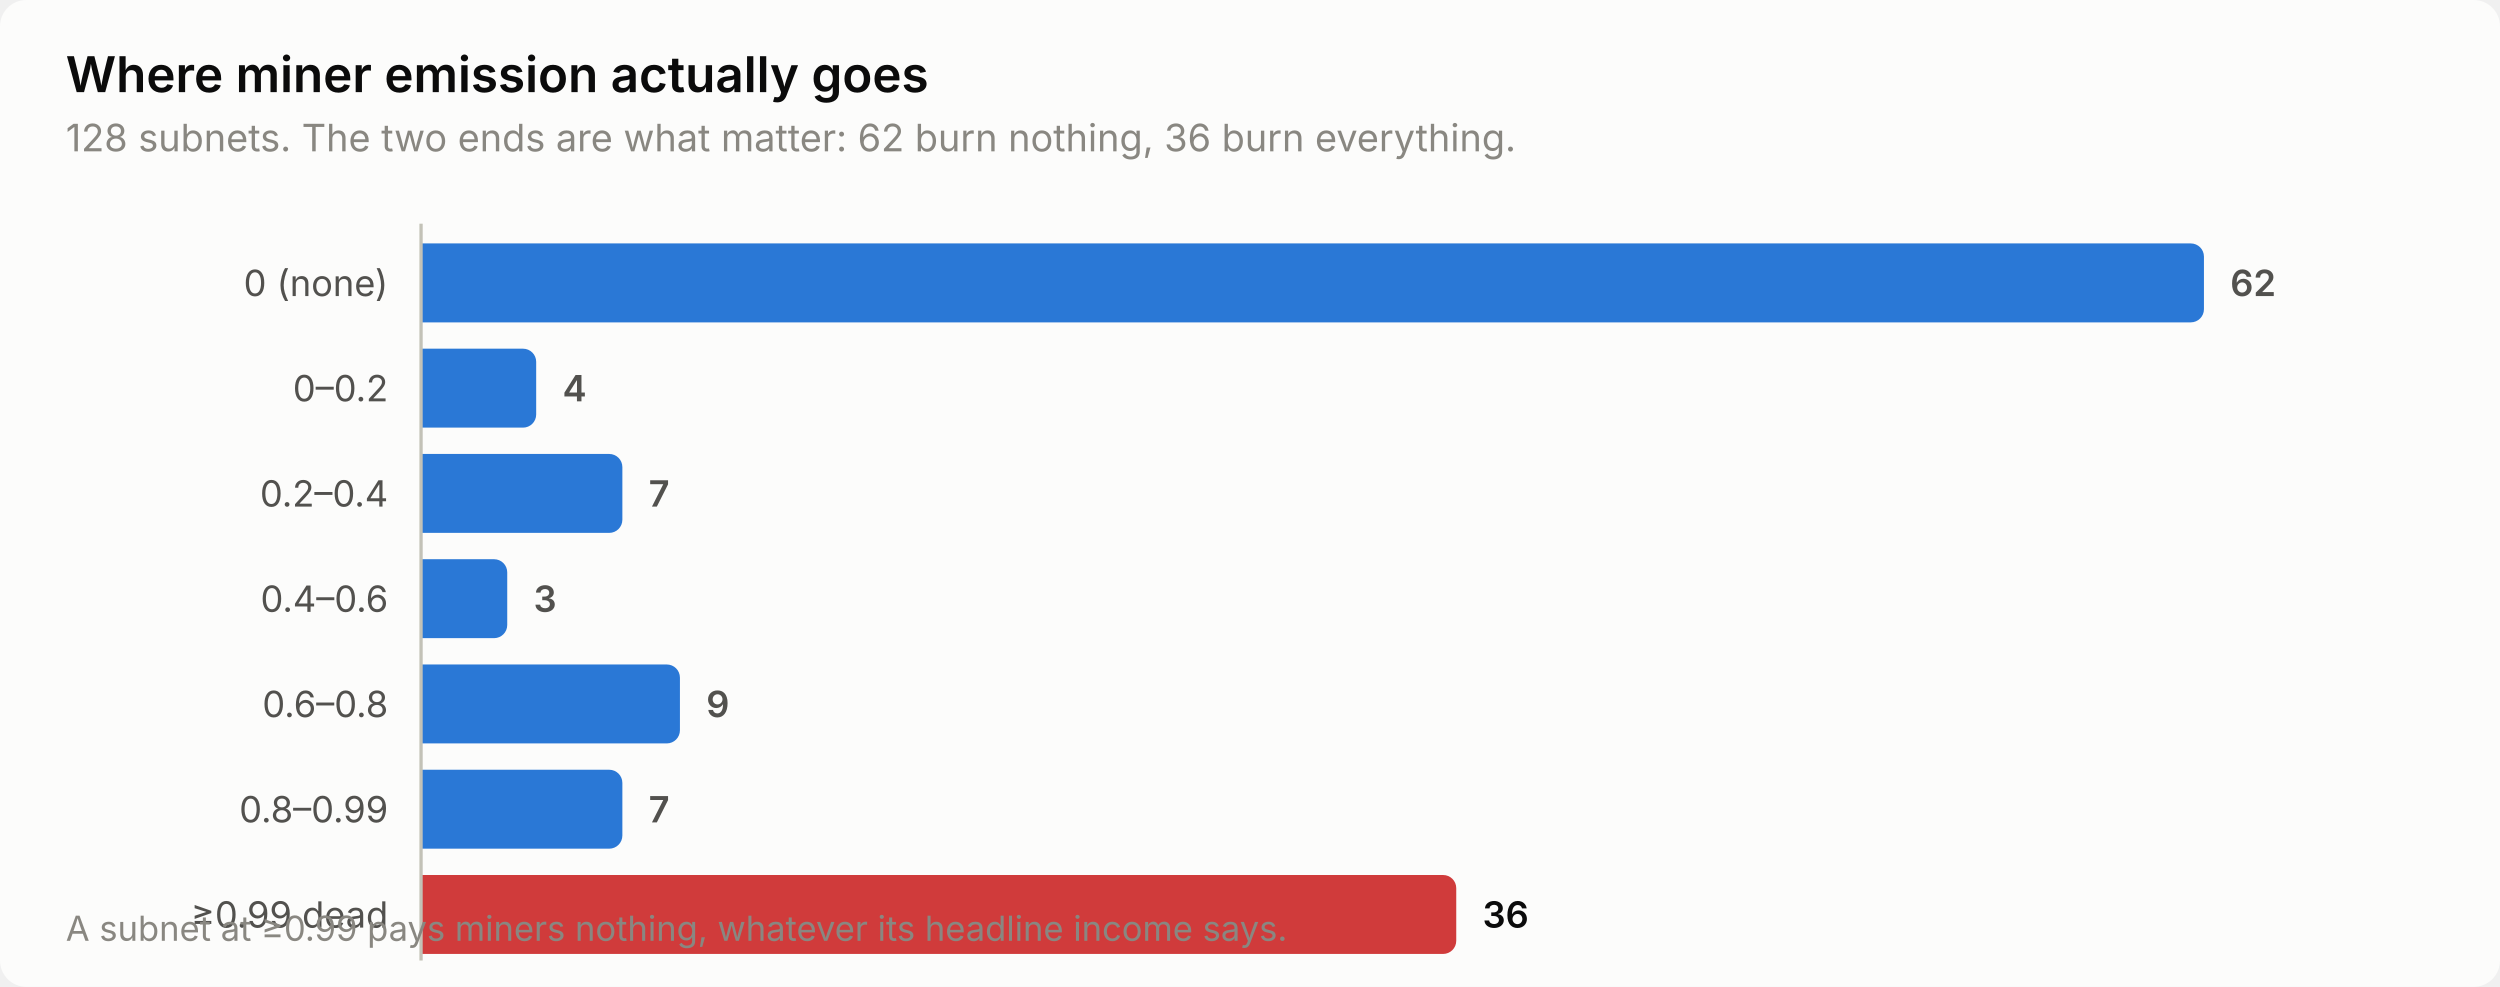
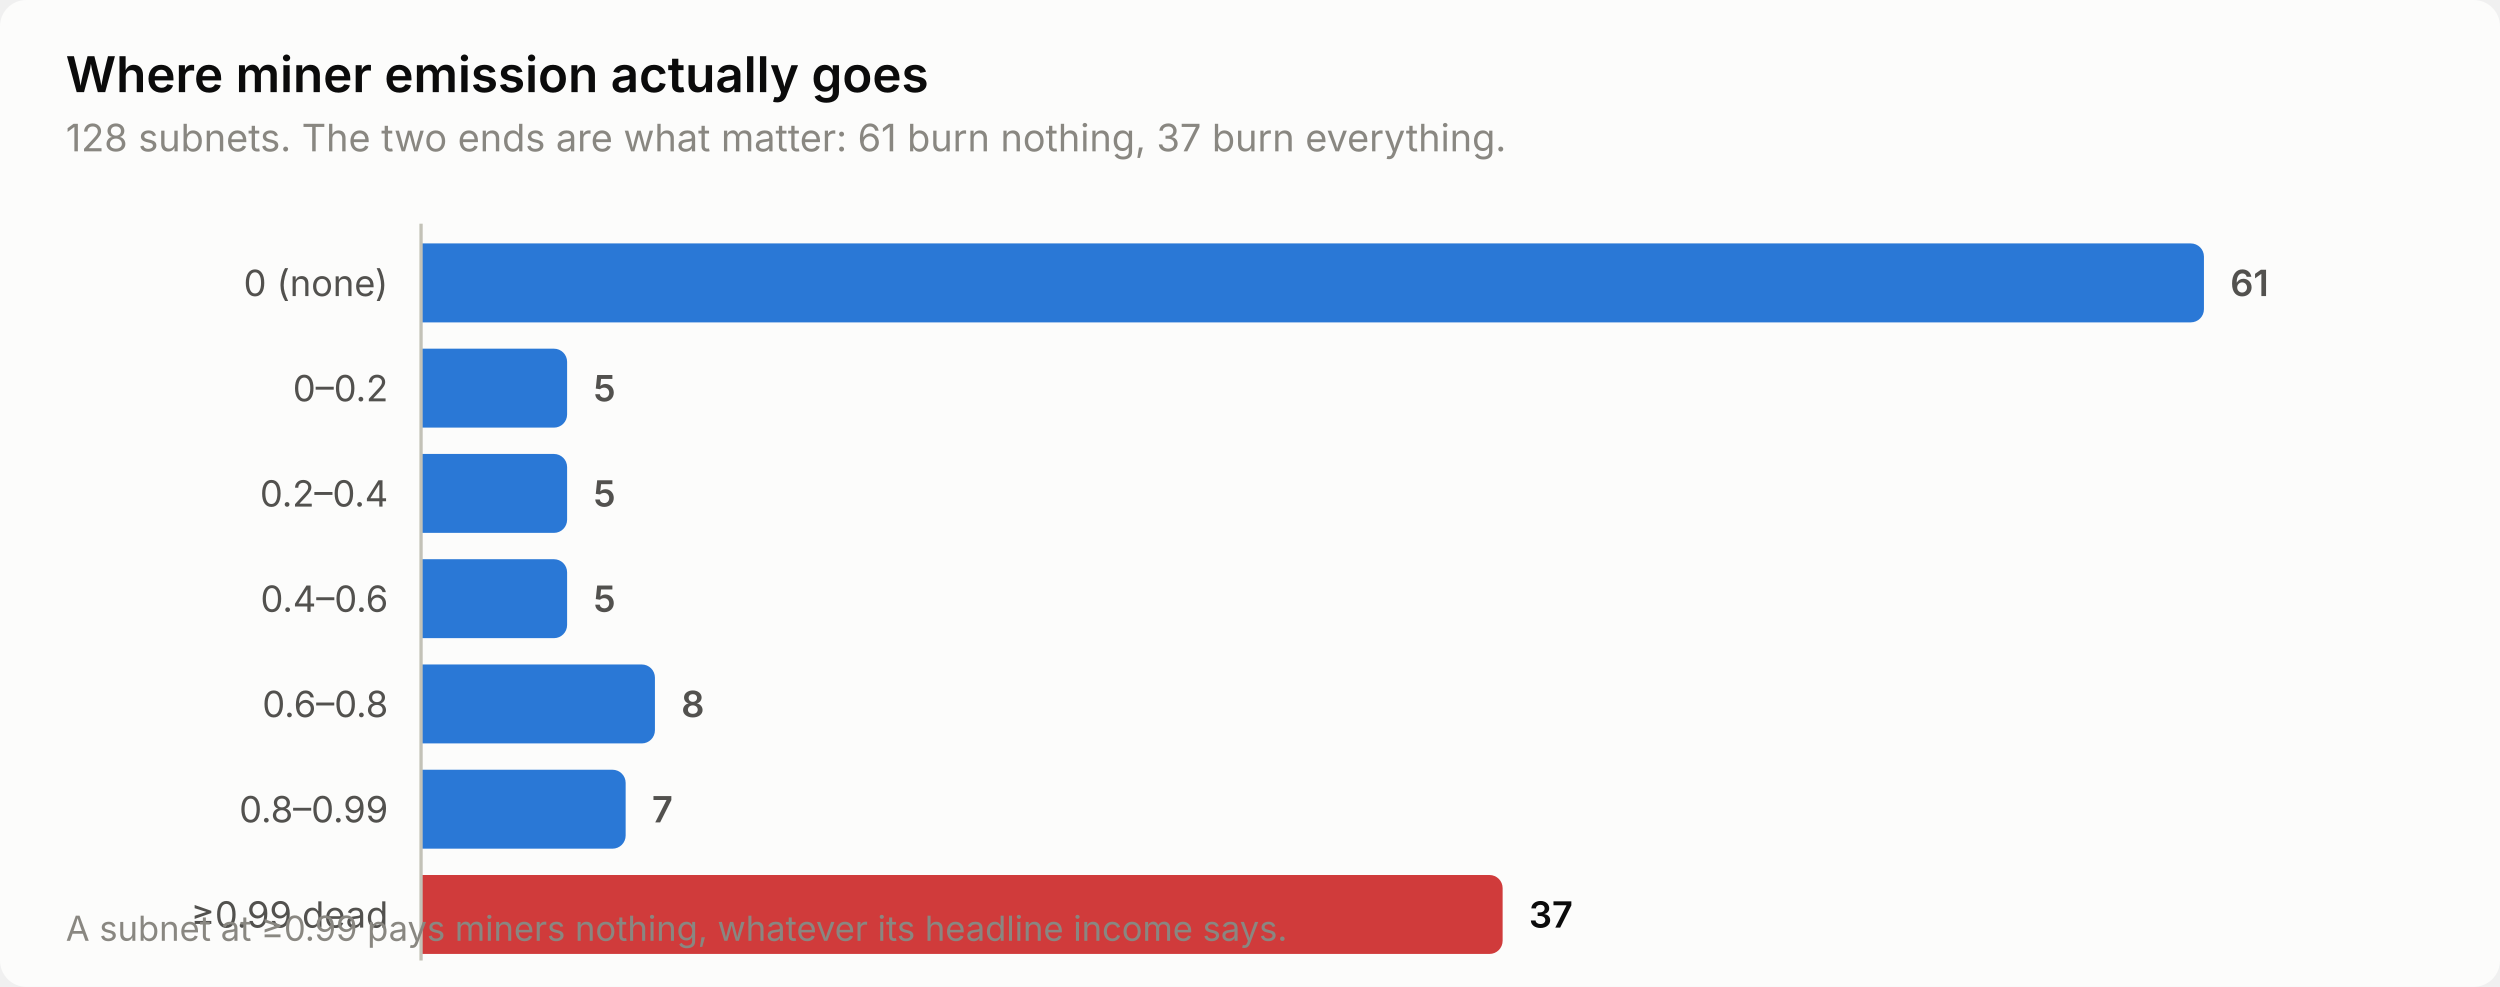
<svg xmlns="http://www.w3.org/2000/svg" width="760" height="300" viewBox="0 0 760 300" role="img" aria-label="Where miner emission actually goes">
  <style>
    text { font-family: system-ui, -apple-system, 'Segoe UI', sans-serif; }
    .t-title { font-size: 15px; font-weight: 600; }
    .t-sub { font-size: 11.5px; }
    .t-lab { font-size: 11px; }
    .t-val { font-size: 11px; font-weight: 600; font-variant-numeric: tabular-nums; }
    .t-tick { font-size: 10.5px; font-variant-numeric: tabular-nums; }

    .surface { fill: #fcfcfb; }
    .ink { fill: #0b0b0b; }
    .ink2 { fill: #52514e; }
    .muted { fill: #898781; }
    .grid { stroke: #e1e0d9; }
    .axis { stroke: #c3c2b7; }
    .accent { fill: #2a78d6; }
    .critical { fill: #d03b3b; }
    .deemph { fill: #d8d7d0; }

    @media (prefers-color-scheme: dark) {
      .surface { fill: #1a1a19; }
      .ink { fill: #ffffff; }
      .ink2 { fill: #c3c2b7; }
      .muted { fill: #898781; }
      .grid { stroke: #2c2c2a; }
      .axis { stroke: #383835; }
      .accent { fill: #3987e5; }
      .deemph { fill: #3a3a37; }
    }
</style>
  <rect class="surface" width="760" height="300" rx="8" />
  <text class="ink t-title" x="20" y="28">Where miner emission actually goes</text>
-   <text class="muted t-sub" x="20" y="46">128 subnets. The two ends are what matter: 62 burn nothing, 36 burn everything.</text>
+   <text class="muted t-sub" x="20" y="46">128 subnets. The two ends are what matter: 61 burn nothing, 37 burn everything.</text>
  <text class="ink2 t-lab" x="118" y="90" text-anchor="end">0 (none)</text>
  <path class="accent" d="M128.0,74.0 H666.0 a4.0,4.0 0 0 1 4.0,4.0 V94.0 a4.0,4.0 0 0 1 -4.0,4.0 H128.0 Z" />
-   <text class="ink2 t-val" x="678.0" y="90">62</text>
+   <text class="ink2 t-val" x="678.0" y="90">61</text>
  <text class="ink2 t-lab" x="118" y="122" text-anchor="end">0–0.2</text>
-   <path class="accent" d="M128.0,106.0 H159.0 a4.0,4.0 0 0 1 4.0,4.0 V126.0 a4.0,4.0 0 0 1 -4.0,4.0 H128.0 Z" />
-   <text class="ink2 t-val" x="171.0" y="122">4</text>
+   <path class="accent" d="M128.0,106.0 H168.4 a4.0,4.0 0 0 1 4.0,4.0 V126.0 a4.0,4.0 0 0 1 -4.0,4.0 H128.0 Z" />
+   <text class="ink2 t-val" x="180.4" y="122">5</text>
  <text class="ink2 t-lab" x="118" y="154" text-anchor="end">0.2–0.4</text>
-   <path class="accent" d="M128.0,138.0 H185.2 a4.0,4.0 0 0 1 4.0,4.0 V158.0 a4.0,4.0 0 0 1 -4.0,4.0 H128.0 Z" />
-   <text class="ink2 t-val" x="197.2" y="154">7</text>
+   <path class="accent" d="M128.0,138.0 H168.4 a4.0,4.0 0 0 1 4.0,4.0 V158.0 a4.0,4.0 0 0 1 -4.0,4.0 H128.0 Z" />
+   <text class="ink2 t-val" x="180.4" y="154">5</text>
  <text class="ink2 t-lab" x="118" y="186" text-anchor="end">0.4–0.6</text>
-   <path class="accent" d="M128.0,170.0 H150.2 a4.0,4.0 0 0 1 4.0,4.0 V190.0 a4.0,4.0 0 0 1 -4.0,4.0 H128.0 Z" />
-   <text class="ink2 t-val" x="162.2" y="186">3</text>
+   <path class="accent" d="M128.0,170.0 H168.4 a4.0,4.0 0 0 1 4.0,4.0 V190.0 a4.0,4.0 0 0 1 -4.0,4.0 H128.0 Z" />
+   <text class="ink2 t-val" x="180.4" y="186">5</text>
  <text class="ink2 t-lab" x="118" y="218" text-anchor="end">0.6–0.8</text>
-   <path class="accent" d="M128.0,202.0 H202.7 a4.0,4.0 0 0 1 4.0,4.0 V222.0 a4.0,4.0 0 0 1 -4.0,4.0 H128.0 Z" />
-   <text class="ink2 t-val" x="214.7" y="218">9</text>
+   <path class="accent" d="M128.0,202.0 H195.1 a4.0,4.0 0 0 1 4.0,4.0 V222.0 a4.0,4.0 0 0 1 -4.0,4.0 H128.0 Z" />
+   <text class="ink2 t-val" x="207.1" y="218">8</text>
  <text class="ink2 t-lab" x="118" y="250" text-anchor="end">0.8–0.99</text>
-   <path class="accent" d="M128.0,234.0 H185.2 a4.0,4.0 0 0 1 4.0,4.0 V254.0 a4.0,4.0 0 0 1 -4.0,4.0 H128.0 Z" />
-   <text class="ink2 t-val" x="197.2" y="250">7</text>
+   <path class="accent" d="M128.0,234.0 H186.2 a4.0,4.0 0 0 1 4.0,4.0 V254.0 a4.0,4.0 0 0 1 -4.0,4.0 H128.0 Z" />
+   <text class="ink2 t-val" x="198.2" y="250">7</text>
  <text class="ink2 t-lab" x="118" y="282" text-anchor="end">≥0.99 dead</text>
-   <path class="critical" d="M128.0,266.0 H438.7 a4.0,4.0 0 0 1 4.0,4.0 V286.0 a4.0,4.0 0 0 1 -4.0,4.0 H128.0 Z" />
-   <text class="ink t-val" x="450.7" y="282">36</text>
+   <path class="critical" d="M128.0,266.0 H452.8 a4.0,4.0 0 0 1 4.0,4.0 V286.0 a4.0,4.0 0 0 1 -4.0,4.0 H128.0 Z" />
+   <text class="ink t-val" x="464.8" y="282">37</text>
  <line class="axis" x1="128" y1="68" x2="128" y2="292" stroke-width="1" />
  <text class="muted t-tick" x="20" y="286">A subnet at ≥0.99 pays miners nothing, whatever its headline income says.</text>
</svg>
